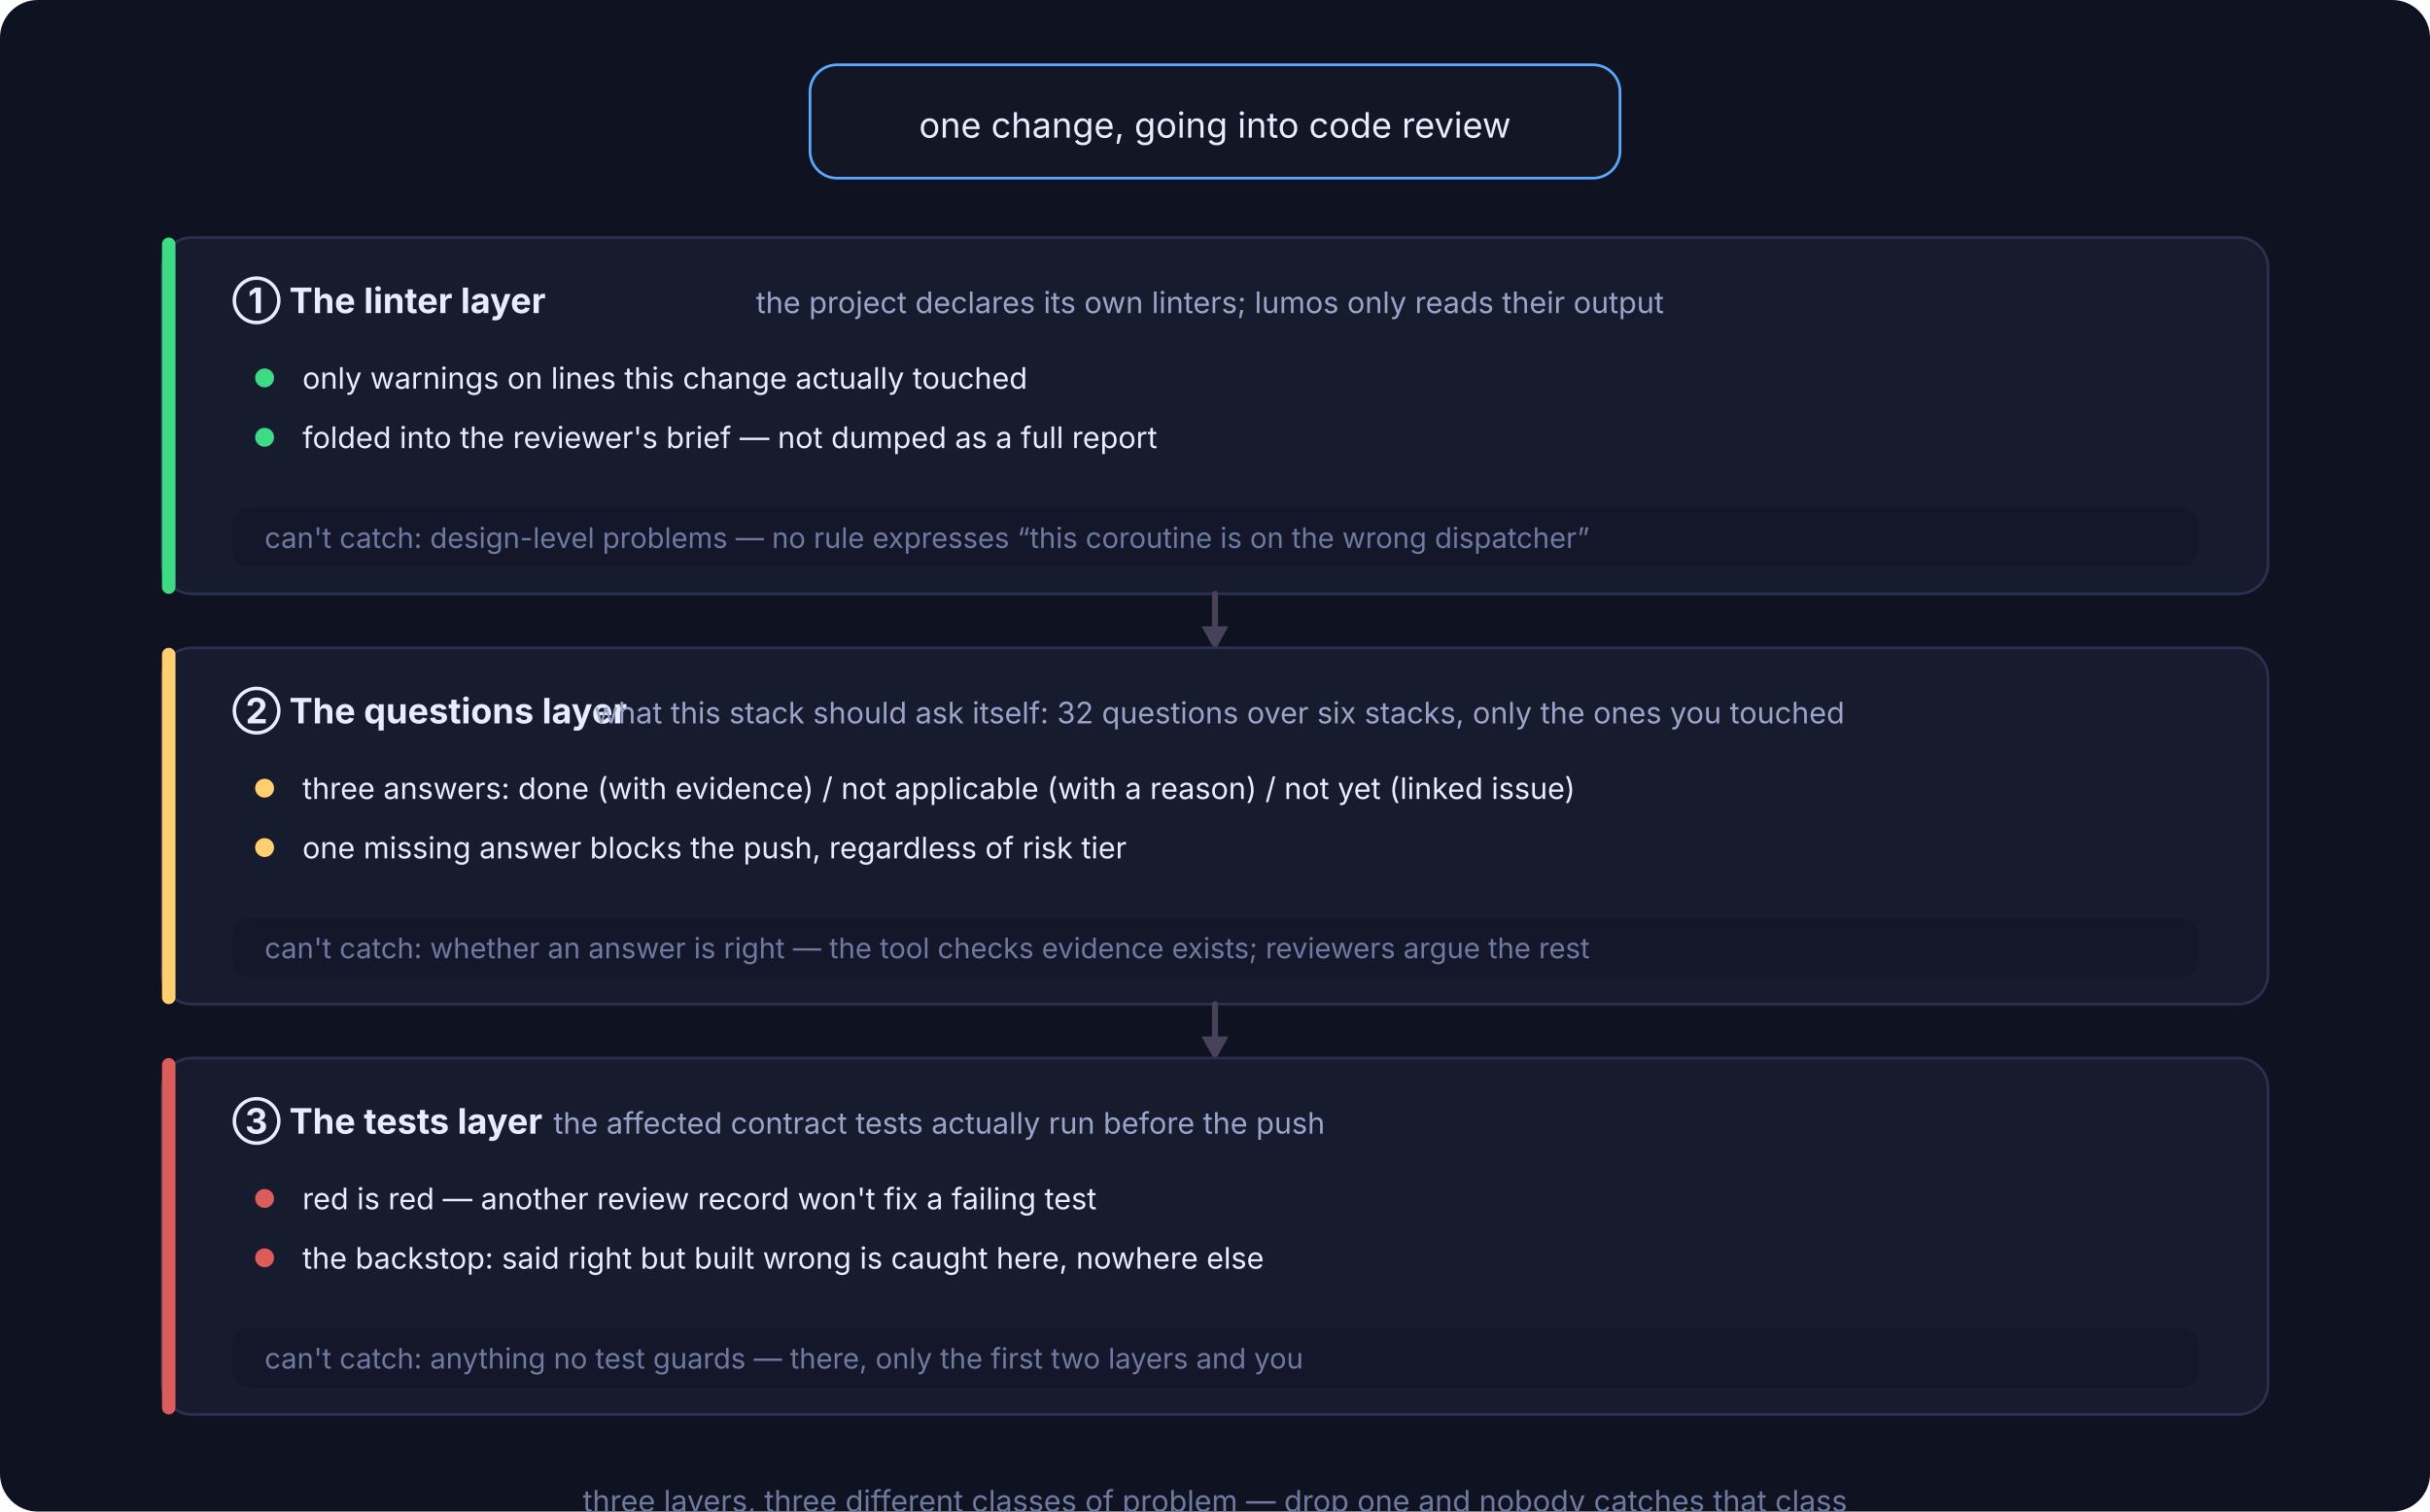
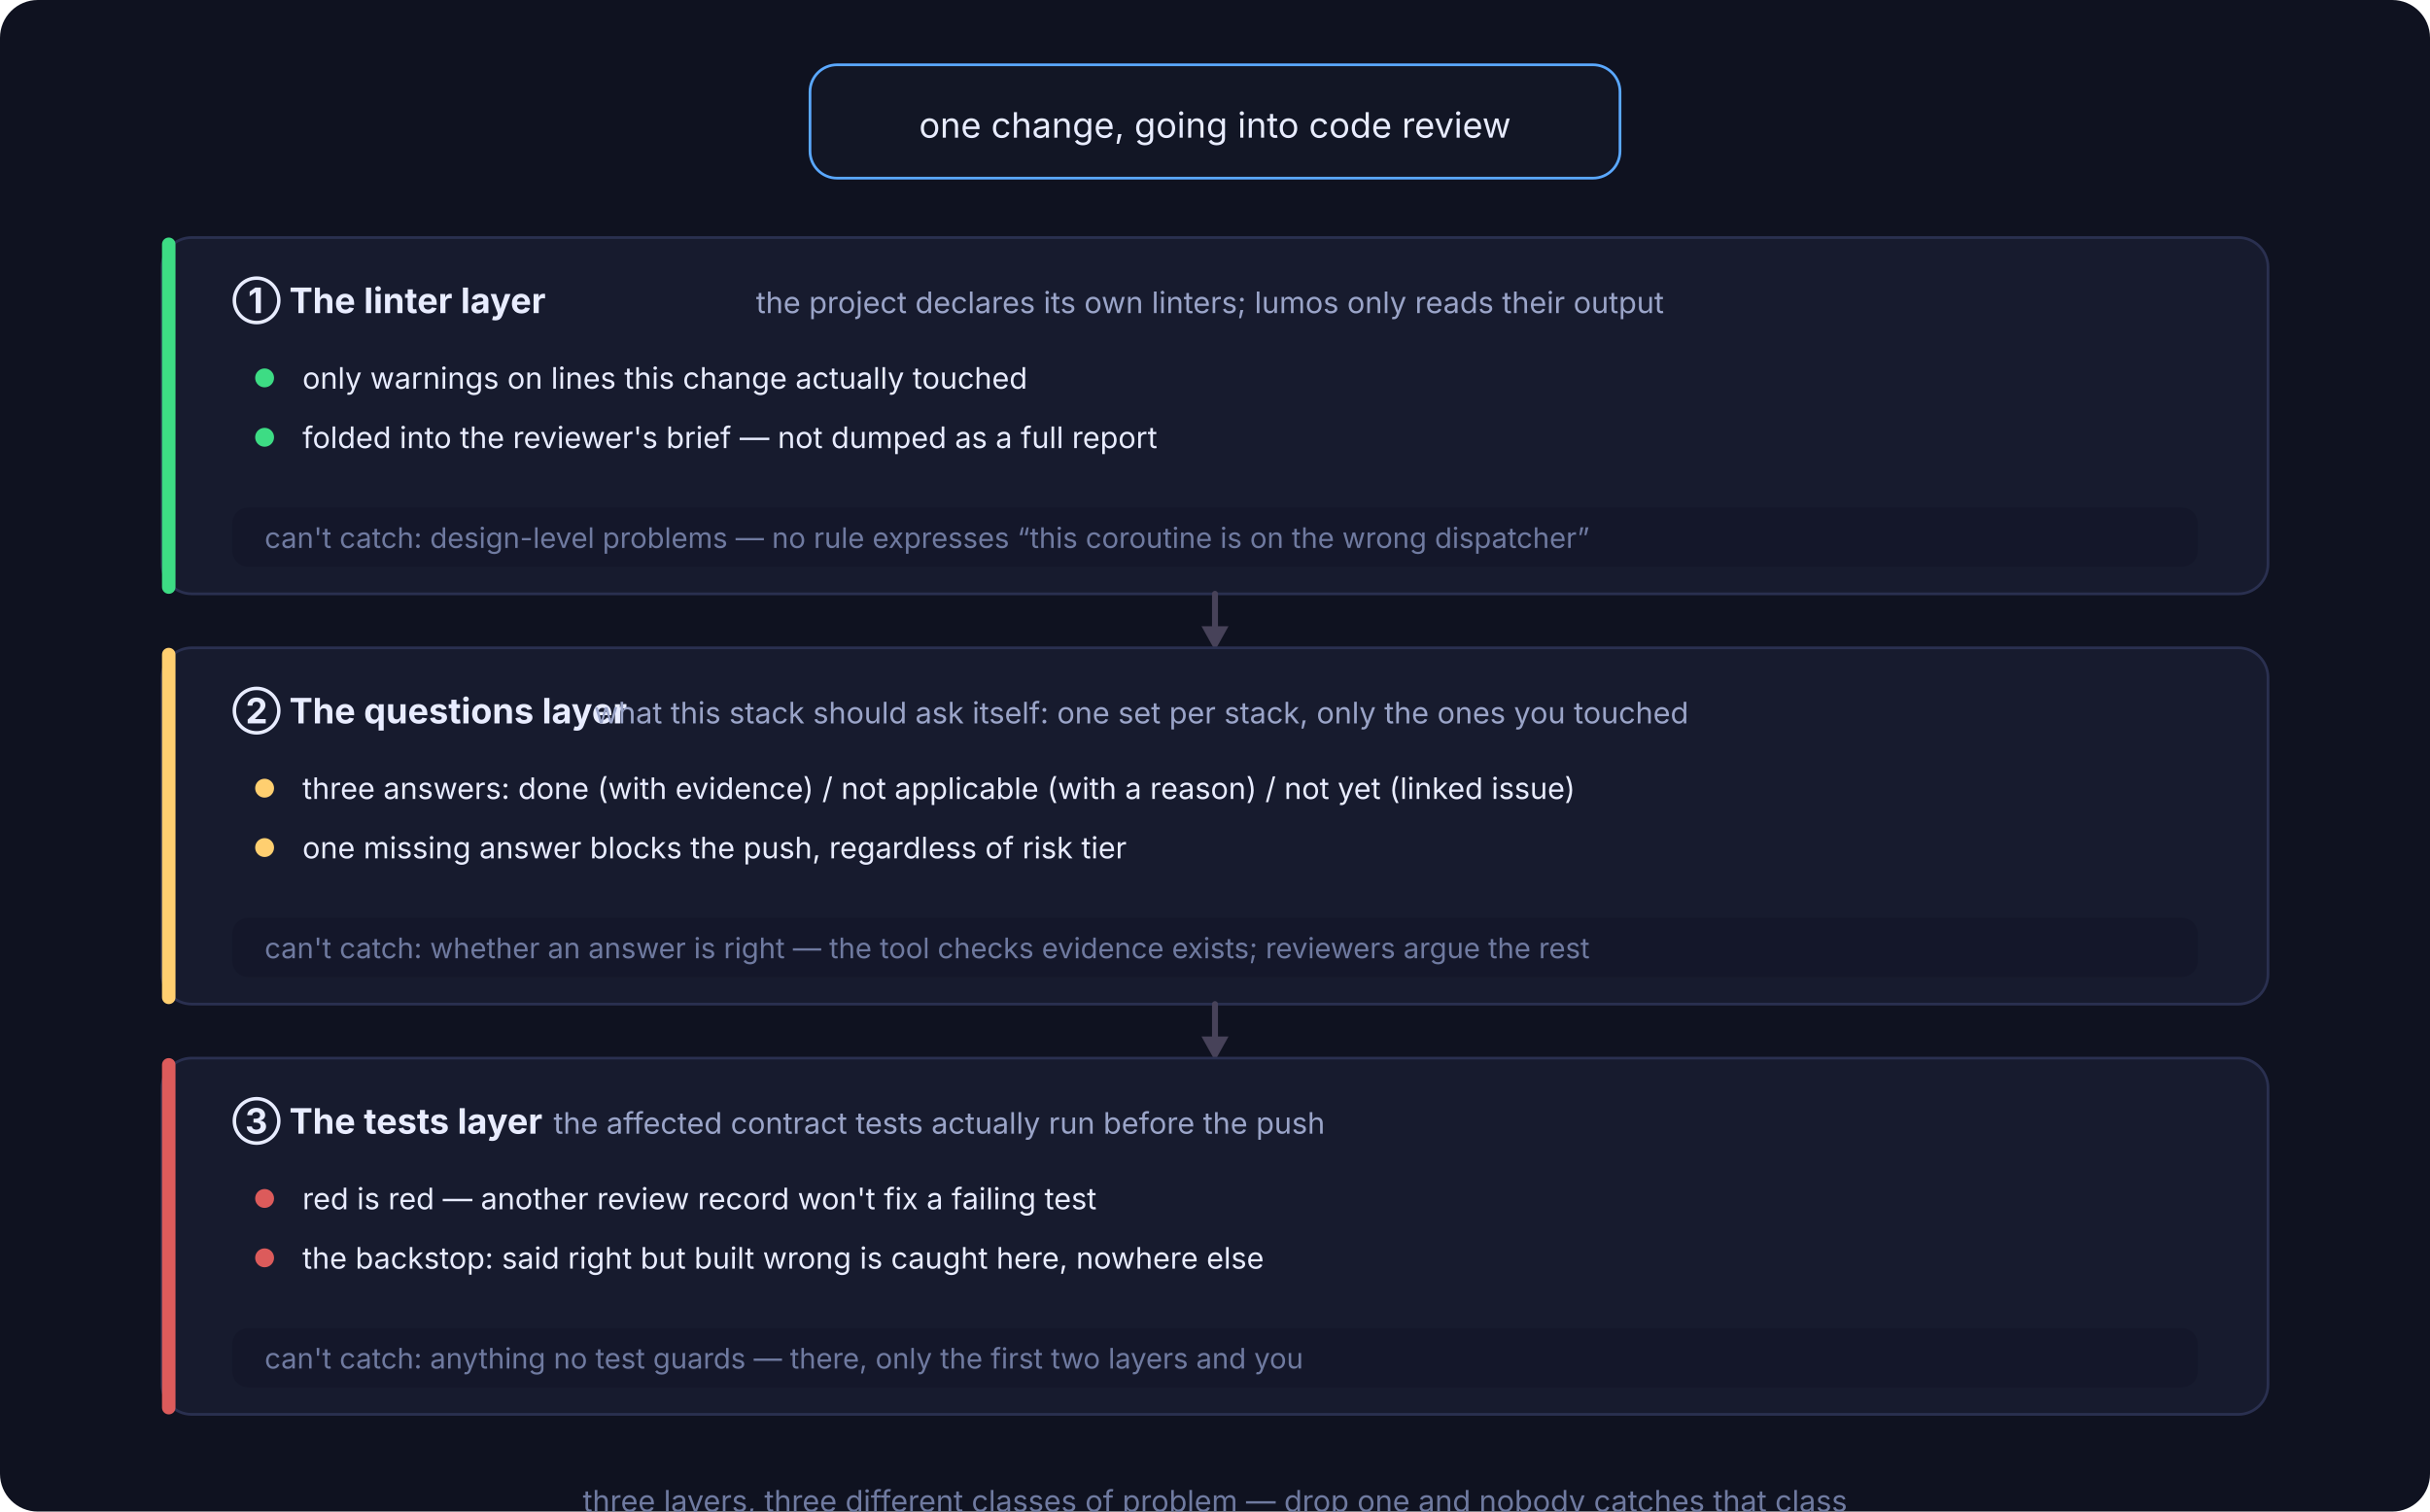
<svg xmlns="http://www.w3.org/2000/svg" viewBox="0 0 900 560" width="900" height="560" role="img" aria-label="Three layers of code review: the project's own linters, filtered to the lines this change touched and folded into the reviewer brief; the per-stack questions, asked only when triggered and answered before the push; and the affected contract tests actually running. Each layer states what it cannot catch.">
  <style>
 .h{font-family:system-ui,-apple-system,"Segoe UI",sans-serif;fill:#e8ecff;font-weight:700}
 .n{font-family:system-ui,-apple-system,"Segoe UI",sans-serif;fill:#e8ecff}
 .s{font-family:system-ui,-apple-system,"Segoe UI",sans-serif;fill:#9aa4c8}
 .d{font-family:system-ui,-apple-system,"Segoe UI",sans-serif;fill:#6f7aa0}
</style>
  <rect x="0" y="0" width="900" height="560" rx="14" fill="#0f1220" />
  <g opacity="1">
    <animate attributeName="opacity" dur="18s" repeatCount="indefinite" values="1;0;0;1;1" keyTimes="0;0.007;0.01;0.025;1" />
    <rect x="300" y="24" width="300" height="42" rx="10" fill="#121625" stroke="#5aa8ff" />
    <text class="n" x="450" y="51" font-size="13" text-anchor="middle">one change, going into code review</text>
  </g>
  <g opacity="1">
    <animate attributeName="opacity" dur="18s" repeatCount="indefinite" values="1;0;0;1;1" keyTimes="0;0.007;0.055;0.07;1" />
    <rect x="60" y="88" width="780" height="132" rx="11" fill="#171b2e" stroke="#2a3050" />
    <rect x="60" y="88" width="5" height="132" rx="2.5" fill="#3ddc84" />
    <text class="h" x="86" y="116" font-size="13" fill="#3ddc84">① The linter layer</text>
    <text class="s" x="280" y="116" font-size="11">the project declares its own linters; lumos only reads their output</text>
    <circle cx="98" cy="140" r="3.5" fill="#3ddc84" />
    <text class="n" x="112" y="144" font-size="11">only warnings on lines this change actually touched</text>
    <circle cx="98" cy="162" r="3.5" fill="#3ddc84" />
    <text class="n" x="112" y="166" font-size="11">folded into the reviewer's brief — not dumped as a full report</text>
    <rect x="86" y="188" width="728" height="22" rx="6" fill="#14172a" />
    <text class="d" x="98" y="203" font-size="10.5">can't catch: design-level problems — no rule expresses “this coroutine is on the wrong dispatcher”</text>
  </g>
  <g opacity="1">
    <animate attributeName="opacity" dur="18s" repeatCount="indefinite" values="1;0;0;1;1" keyTimes="0;0.007;0.085;0.1;1" />
    <path d="M 450 220 L 450 234" stroke="#474259" stroke-width="2.2" stroke-linecap="round" />
    <path d="M 450 241 l -5 -9 h 10 z" fill="#474259" />
  </g>
  <g opacity="1">
    <animate attributeName="opacity" dur="18s" repeatCount="indefinite" values="1;0;0;1;1" keyTimes="0;0.007;0.155;0.17;1" />
    <rect x="60" y="240" width="780" height="132" rx="11" fill="#171b2e" stroke="#2a3050" />
    <rect x="60" y="240" width="5" height="132" rx="2.5" fill="#ffcf70" />
    <text class="h" x="86" y="268" font-size="13" fill="#ffcf70">② The questions layer</text>
-     <text class="s" x="220" y="268" font-size="11">what this stack should ask itself: 32 questions over six stacks, only the ones you touched</text>
+     <text class="s" x="220" y="268" font-size="11">what this stack should ask itself: one set per stack, only the ones you touched</text>
    <circle cx="98" cy="292" r="3.5" fill="#ffcf70" />
    <text class="n" x="112" y="296" font-size="11">three answers: done (with evidence) / not applicable (with a reason) / not yet (linked issue)</text>
    <circle cx="98" cy="314" r="3.5" fill="#ffcf70" />
    <text class="n" x="112" y="318" font-size="11">one missing answer blocks the push, regardless of risk tier</text>
    <rect x="86" y="340" width="728" height="22" rx="6" fill="#14172a" />
    <text class="d" x="98" y="355" font-size="10.5">can't catch: whether an answer is right — the tool checks evidence exists; reviewers argue the rest</text>
  </g>
  <g opacity="1">
    <animate attributeName="opacity" dur="18s" repeatCount="indefinite" values="1;0;0;1;1" keyTimes="0;0.007;0.185;0.2;1" />
    <path d="M 450 372 L 450 386" stroke="#474259" stroke-width="2.2" stroke-linecap="round" />
    <path d="M 450 393 l -5 -9 h 10 z" fill="#474259" />
  </g>
  <g opacity="1">
    <animate attributeName="opacity" dur="18s" repeatCount="indefinite" values="1;0;0;1;1" keyTimes="0;0.007;0.255;0.27;1" />
    <rect x="60" y="392" width="780" height="132" rx="11" fill="#171b2e" stroke="#2a3050" />
    <rect x="60" y="392" width="5" height="132" rx="2.5" fill="#dc5b5b" />
    <text class="h" x="86" y="420" font-size="13" fill="#dc5b5b">③ The tests layer</text>
    <text class="s" x="205" y="420" font-size="11">the affected contract tests actually run before the push</text>
    <circle cx="98" cy="444" r="3.5" fill="#dc5b5b" />
    <text class="n" x="112" y="448" font-size="11">red is red — another review record won't fix a failing test</text>
    <circle cx="98" cy="466" r="3.5" fill="#dc5b5b" />
    <text class="n" x="112" y="470" font-size="11">the backstop: said right but built wrong is caught here, nowhere else</text>
    <rect x="86" y="492" width="728" height="22" rx="6" fill="#14172a" />
    <text class="d" x="98" y="507" font-size="10.5">can't catch: anything no test guards — there, only the first two layers and you</text>
  </g>
  <g opacity="1">
    <animate attributeName="opacity" dur="18s" repeatCount="indefinite" values="1;0;0;1;1" keyTimes="0;0.007;0.385;0.4;1" />
    <text class="d" x="450" y="560" font-size="11" text-anchor="middle">three layers, three different classes of problem — drop one and nobody catches that class</text>
  </g>
</svg>
